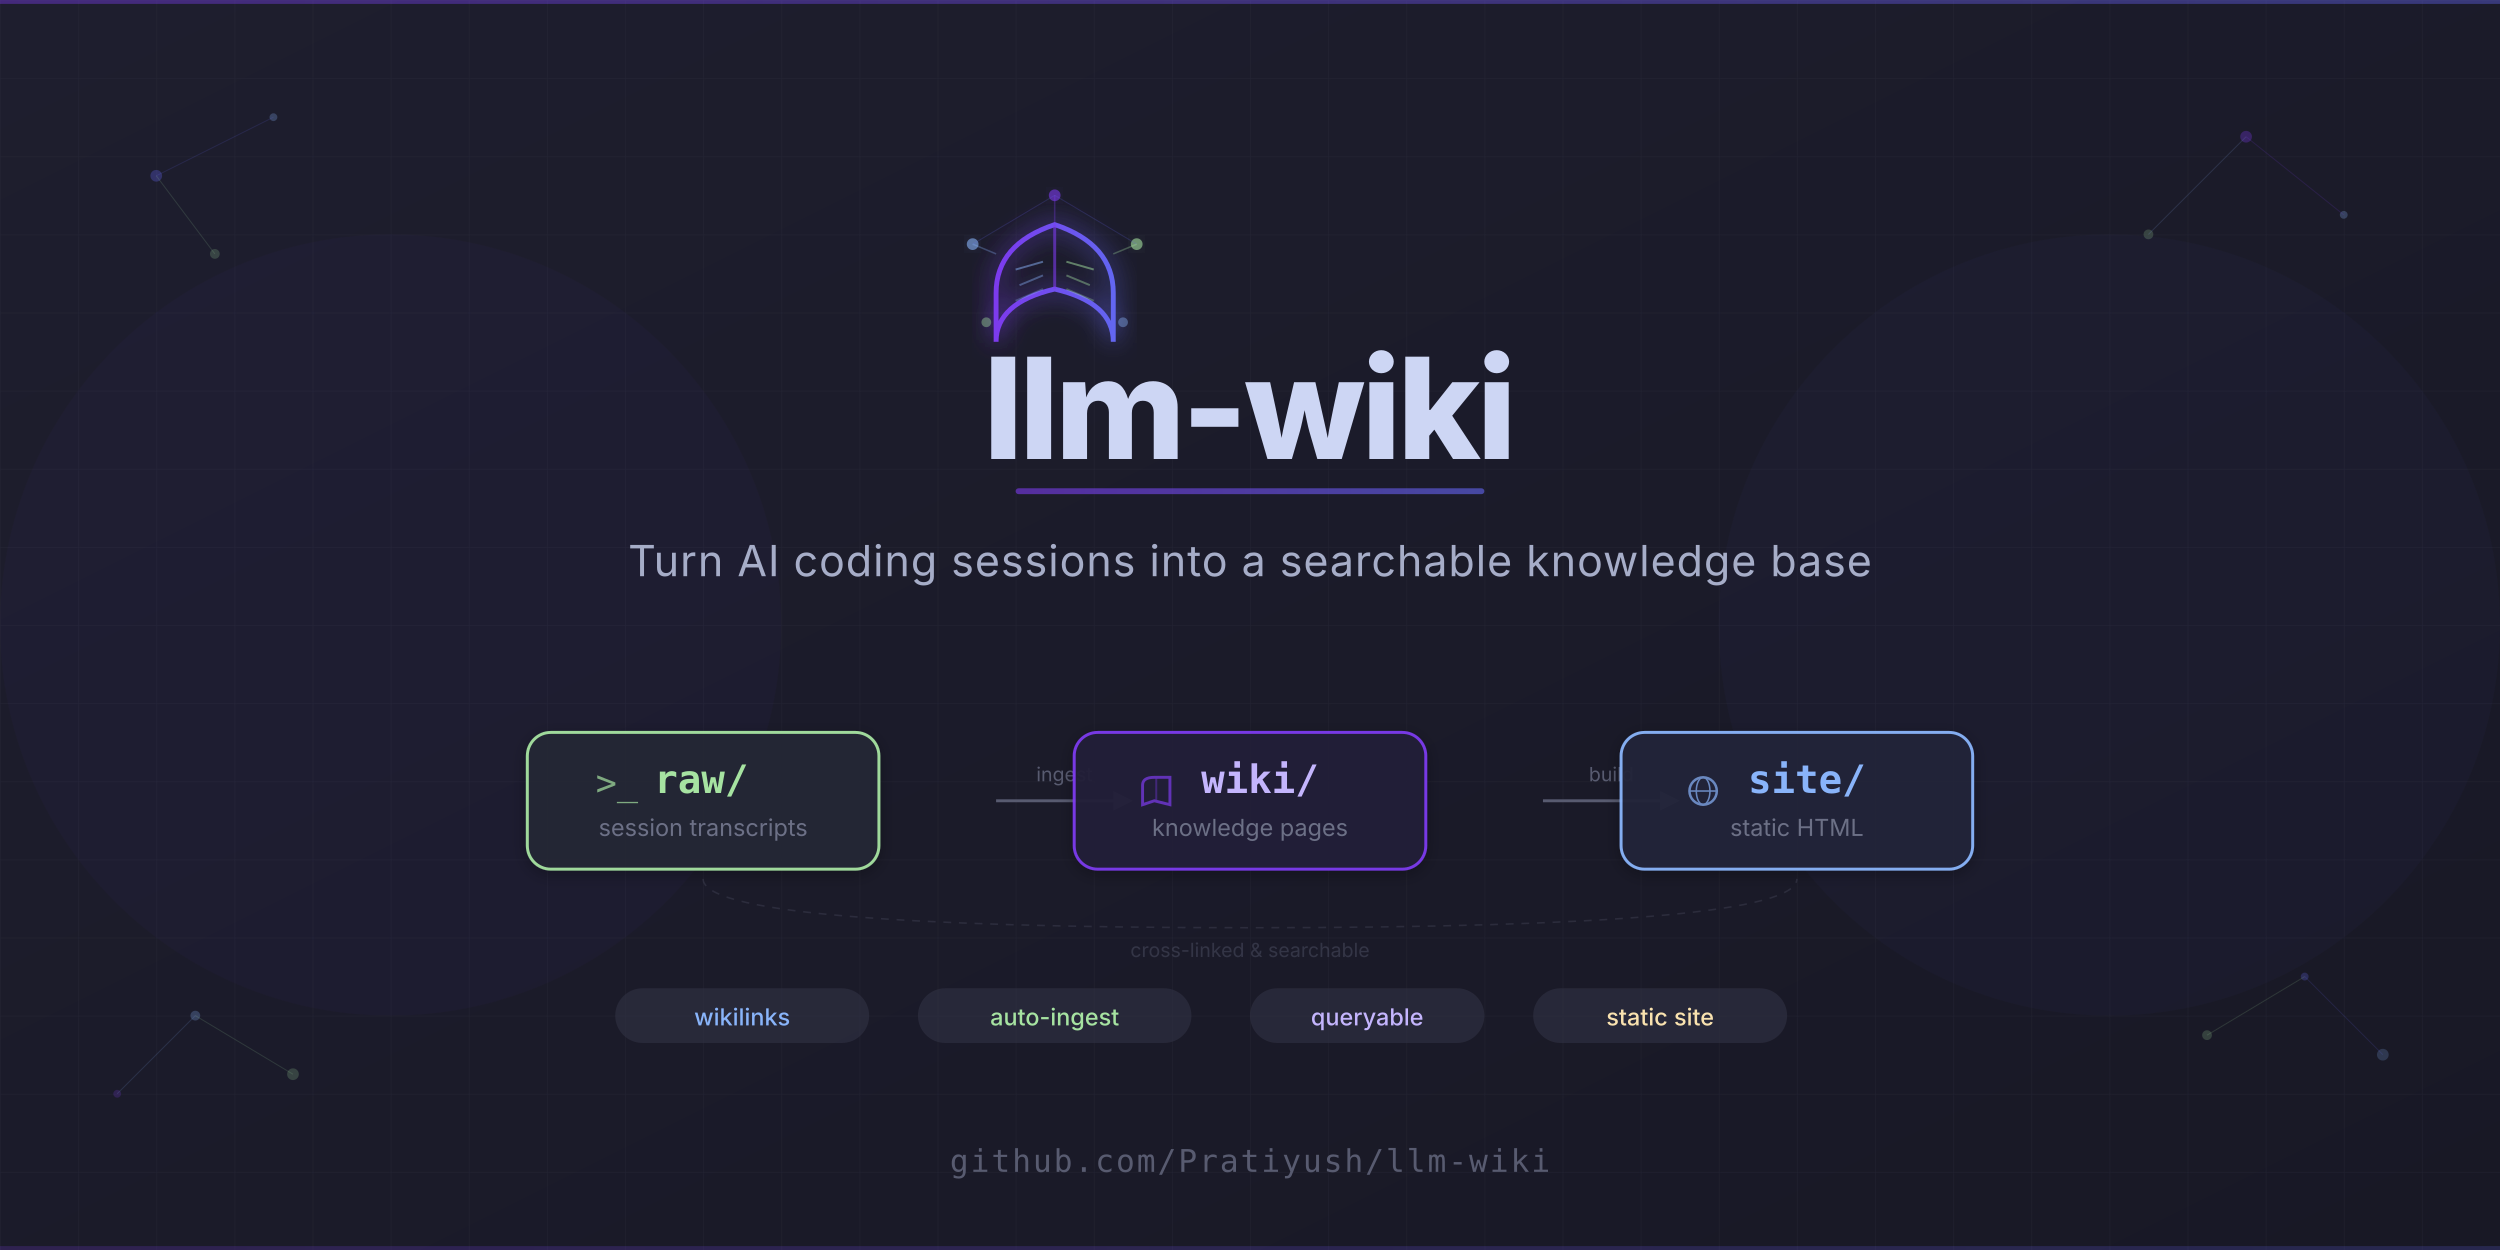
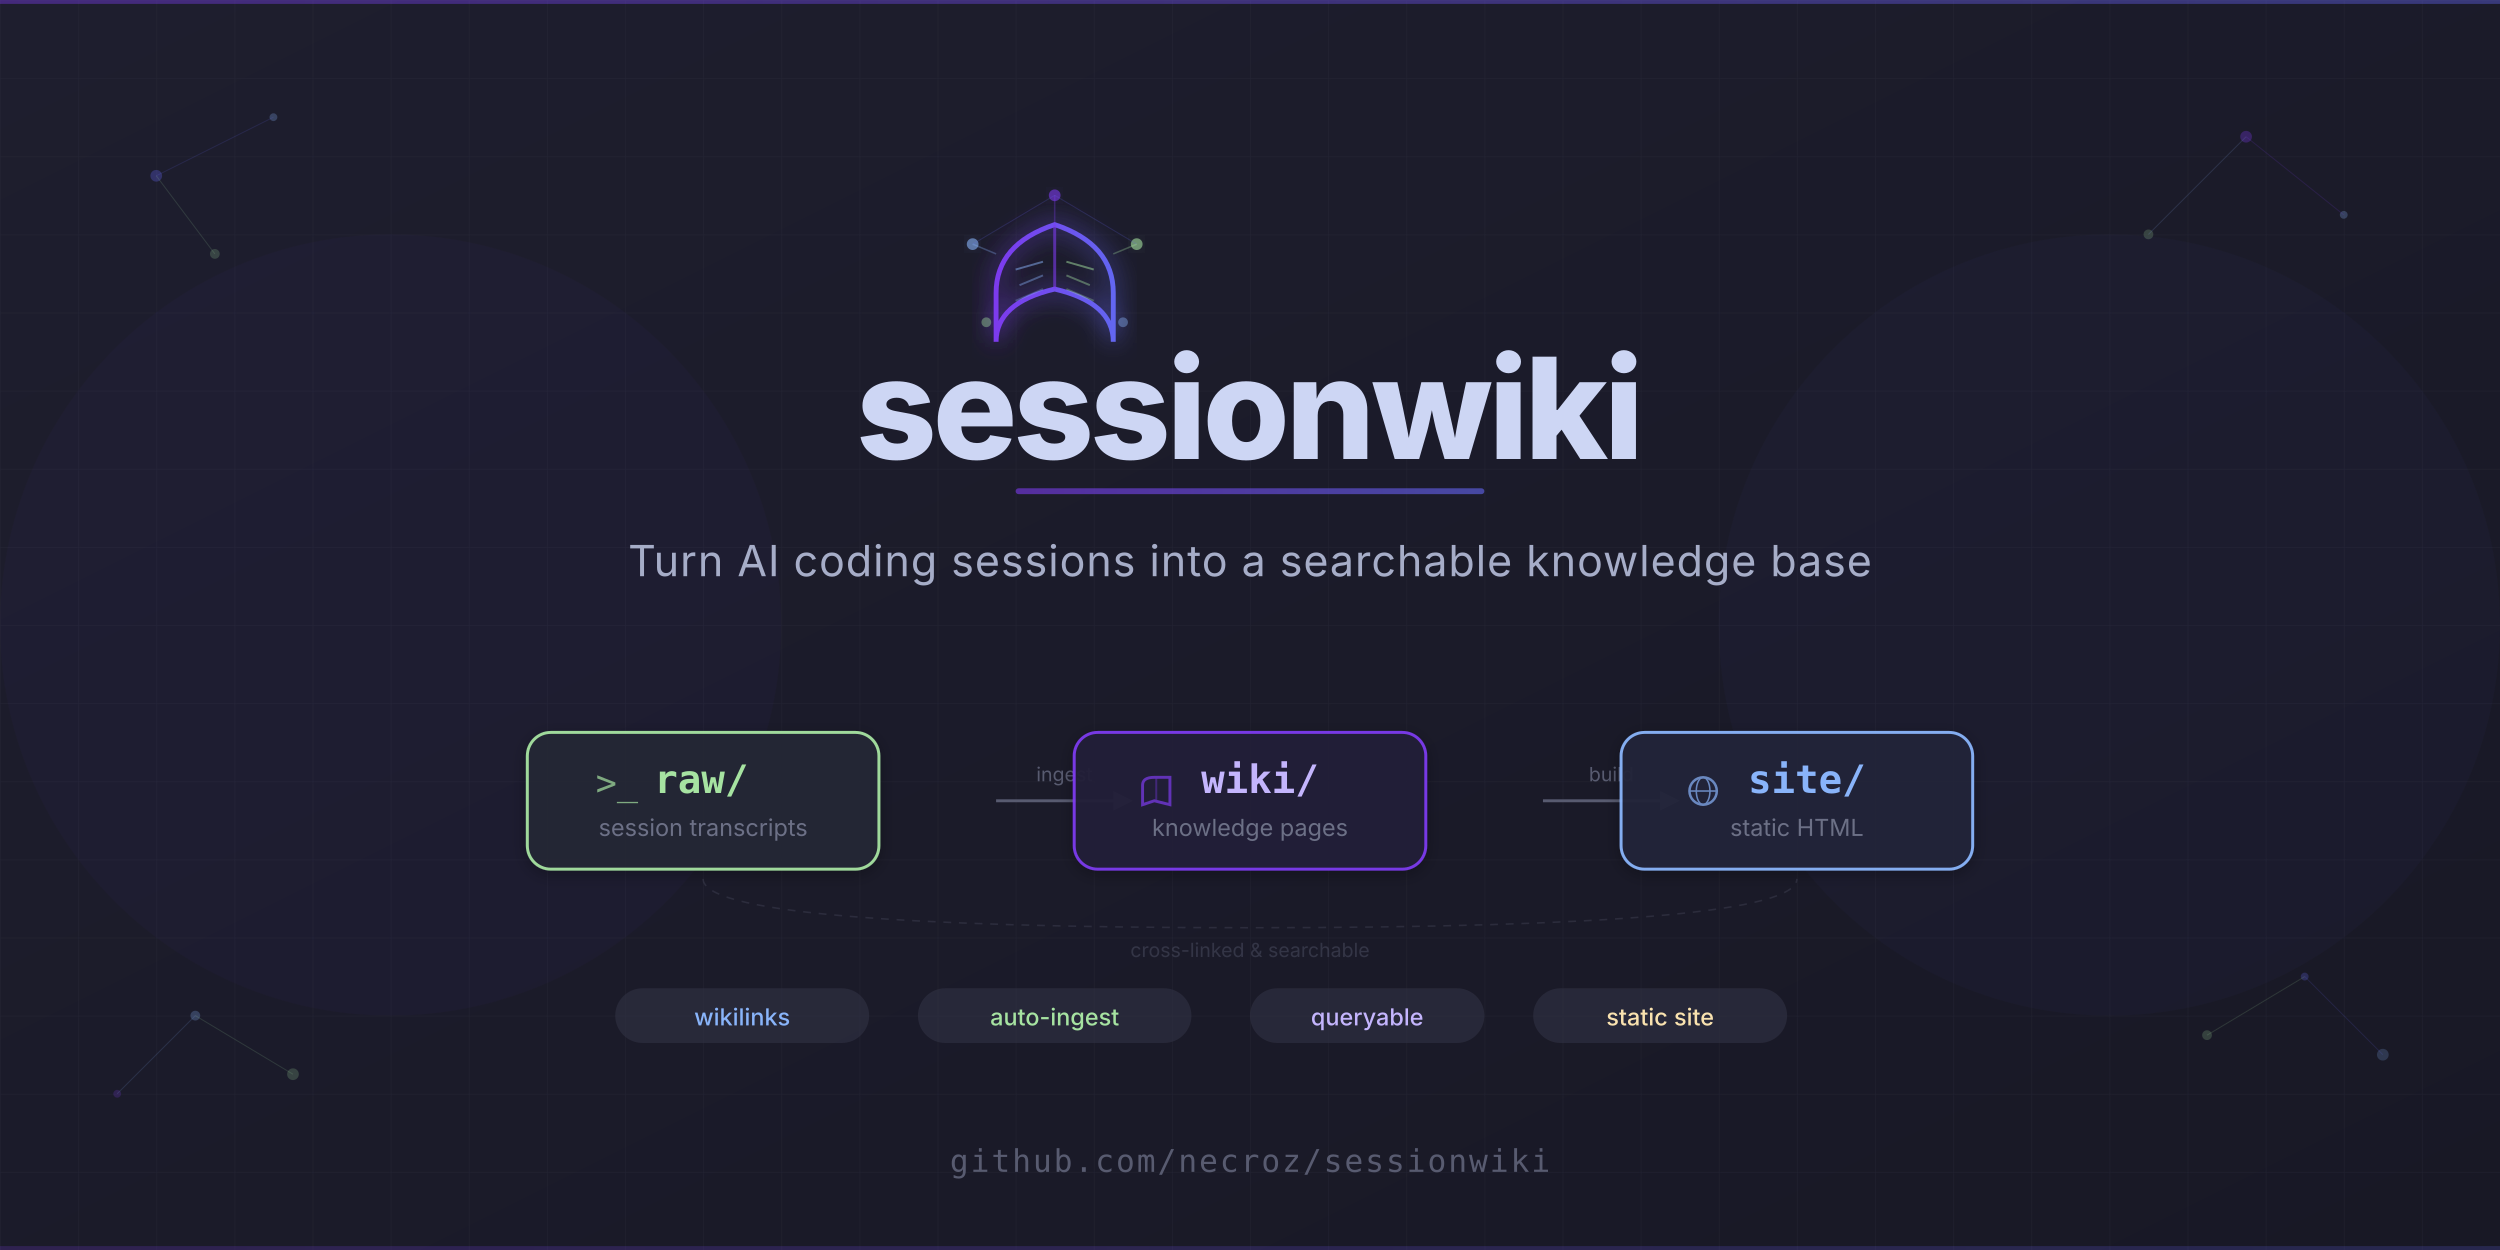
<svg xmlns="http://www.w3.org/2000/svg" width="1280" height="640" viewBox="0 0 1280 640">
  <defs>
    <linearGradient id="bg" x1="0%" y1="0%" x2="100%" y2="100%">
      <stop offset="0%" stop-color="#1e1e2e" />
      <stop offset="100%" stop-color="#181825" />
    </linearGradient>
    <linearGradient id="purpleGlow" x1="0%" y1="0%" x2="100%" y2="0%">
      <stop offset="0%" stop-color="#7c3aed" />
      <stop offset="100%" stop-color="#6366f1" />
    </linearGradient>
    <pattern id="grid" width="40" height="40" patternUnits="userSpaceOnUse">
      <path d="M 40 0 L 0 0 0 40" fill="none" stroke="#313244" stroke-width="0.5" opacity="0.4" />
    </pattern>
    <filter id="glow" x="-20%" y="-20%" width="140%" height="140%">
      <feGaussianBlur stdDeviation="6" result="blur" />
      <feMerge>
        <feMergeNode in="blur" />
        <feMergeNode in="SourceGraphic" />
      </feMerge>
    </filter>
    <filter id="shadow" x="-10%" y="-10%" width="130%" height="130%">
      <feDropShadow dx="0" dy="2" stdDeviation="4" flood-color="#000" flood-opacity="0.3" />
    </filter>
    <radialGradient id="nodeGlow" cx="50%" cy="50%" r="50%">
      <stop offset="0%" stop-color="#7c3aed" stop-opacity="0.3" />
      <stop offset="100%" stop-color="#7c3aed" stop-opacity="0" />
    </radialGradient>
  </defs>
  <rect width="1280" height="640" fill="url(#bg)" />
  <rect width="1280" height="640" fill="url(#grid)" />
  <circle cx="80" cy="90" r="3" fill="#6366f1" opacity="0.3" />
  <circle cx="140" cy="60" r="2" fill="#89b4fa" opacity="0.25" />
  <circle cx="110" cy="130" r="2.5" fill="#a6e3a1" opacity="0.2" />
  <line x1="80" y1="90" x2="140" y2="60" stroke="#6366f1" stroke-width="0.5" opacity="0.15" />
  <line x1="80" y1="90" x2="110" y2="130" stroke="#a6e3a1" stroke-width="0.5" opacity="0.15" />
  <circle cx="1150" cy="70" r="3" fill="#7c3aed" opacity="0.3" />
  <circle cx="1200" cy="110" r="2" fill="#89b4fa" opacity="0.25" />
  <circle cx="1100" cy="120" r="2.5" fill="#a6e3a1" opacity="0.2" />
  <line x1="1150" y1="70" x2="1200" y2="110" stroke="#7c3aed" stroke-width="0.5" opacity="0.15" />
  <line x1="1150" y1="70" x2="1100" y2="120" stroke="#89b4fa" stroke-width="0.5" opacity="0.15" />
  <circle cx="100" cy="520" r="2.5" fill="#89b4fa" opacity="0.25" />
  <circle cx="60" cy="560" r="2" fill="#7c3aed" opacity="0.2" />
  <circle cx="150" cy="550" r="3" fill="#a6e3a1" opacity="0.2" />
  <line x1="100" y1="520" x2="60" y2="560" stroke="#89b4fa" stroke-width="0.5" opacity="0.15" />
  <line x1="100" y1="520" x2="150" y2="550" stroke="#a6e3a1" stroke-width="0.5" opacity="0.15" />
  <circle cx="1180" cy="500" r="2" fill="#6366f1" opacity="0.25" />
  <circle cx="1220" cy="540" r="3" fill="#89b4fa" opacity="0.2" />
  <circle cx="1130" cy="530" r="2.5" fill="#a6e3a1" opacity="0.2" />
  <line x1="1180" y1="500" x2="1220" y2="540" stroke="#6366f1" stroke-width="0.5" opacity="0.15" />
  <line x1="1180" y1="500" x2="1130" y2="530" stroke="#a6e3a1" stroke-width="0.5" opacity="0.15" />
  <circle cx="200" cy="320" r="200" fill="#7c3aed" opacity="0.03" />
  <circle cx="1080" cy="320" r="200" fill="#6366f1" opacity="0.03" />
  <g transform="translate(540, 130)">
    <path d="M-30 20 Q-30 -5 0 -15 Q30 -5 30 20 L30 45 Q30 25 0 18 Q-30 25 -30 45 Z" fill="none" stroke="url(#purpleGlow)" stroke-width="2.5" filter="url(#glow)" />
    <line x1="0" y1="-15" x2="0" y2="18" stroke="#7c3aed" stroke-width="1.5" opacity="0.6" />
    <line x1="-20" y1="8" x2="-6" y2="4" stroke="#89b4fa" stroke-width="1" opacity="0.5" />
    <line x1="-18" y1="16" x2="-6" y2="11" stroke="#89b4fa" stroke-width="1" opacity="0.4" />
    <line x1="-20" y1="24" x2="-6" y2="18" stroke="#89b4fa" stroke-width="1" opacity="0.3" />
    <line x1="20" y1="8" x2="6" y2="4" stroke="#a6e3a1" stroke-width="1" opacity="0.5" />
    <line x1="18" y1="16" x2="6" y2="11" stroke="#a6e3a1" stroke-width="1" opacity="0.4" />
    <line x1="20" y1="24" x2="6" y2="18" stroke="#a6e3a1" stroke-width="1" opacity="0.3" />
    <circle cx="-42" cy="-5" r="3" fill="#89b4fa" opacity="0.6" filter="url(#glow)" />
    <circle cx="42" cy="-5" r="3" fill="#a6e3a1" opacity="0.6" filter="url(#glow)" />
    <circle cx="0" cy="-30" r="3" fill="#7c3aed" opacity="0.6" filter="url(#glow)" />
    <circle cx="-35" cy="35" r="2.5" fill="#a6e3a1" opacity="0.4" />
    <circle cx="35" cy="35" r="2.5" fill="#89b4fa" opacity="0.4" />
    <line x1="-42" y1="-5" x2="-30" y2="0" stroke="#89b4fa" stroke-width="0.8" opacity="0.3" />
    <line x1="42" y1="-5" x2="30" y2="0" stroke="#a6e3a1" stroke-width="0.8" opacity="0.3" />
    <line x1="0" y1="-30" x2="0" y2="-15" stroke="#7c3aed" stroke-width="0.8" opacity="0.3" />
    <line x1="-42" y1="-5" x2="0" y2="-30" stroke="#6366f1" stroke-width="0.5" opacity="0.2" />
    <line x1="42" y1="-5" x2="0" y2="-30" stroke="#6366f1" stroke-width="0.5" opacity="0.2" />
  </g>
  <text x="640" y="235" text-anchor="middle" font-family="'SF Pro Display', 'Inter', 'Segoe UI', system-ui, -apple-system, sans-serif" font-size="72" font-weight="800" letter-spacing="-2" fill="#cdd6f4">
-     llm-wiki
+     sessionwiki
  </text>
  <rect x="520" y="250" width="240" height="3" rx="1.5" fill="url(#purpleGlow)" opacity="0.6" />
  <text x="640" y="295" text-anchor="middle" font-family="'SF Pro Text', 'Inter', 'Segoe UI', system-ui, -apple-system, sans-serif" font-size="22" font-weight="400" fill="#a6adc8" letter-spacing="0.5">
    Turn AI coding sessions into a searchable knowledge base
  </text>
  <g transform="translate(640, 410)">
    <g transform="translate(-280, 0)">
      <rect x="-90" y="-35" width="180" height="70" rx="12" fill="#1e1e2e" stroke="#a6e3a1" stroke-width="1.5" filter="url(#shadow)" opacity="0.95" />
      <rect x="-90" y="-35" width="180" height="70" rx="12" fill="#a6e3a1" opacity="0.05" />
      <text x="-55" y="-3" font-family="'SF Mono', 'Fira Code', 'JetBrains Mono', monospace" font-size="18" fill="#a6e3a1" opacity="0.7">&gt;_</text>
      <text x="-25" y="-4" font-family="'SF Mono', 'Fira Code', 'JetBrains Mono', monospace" font-size="20" font-weight="600" fill="#a6e3a1">raw/</text>
      <text x="0" y="18" text-anchor="middle" font-family="'SF Pro Text', 'Inter', system-ui, sans-serif" font-size="12" fill="#6c7086">session transcripts</text>
    </g>
    <g transform="translate(-130, 0)">
      <line x1="0" y1="0" x2="60" y2="0" stroke="#585b70" stroke-width="1.5" />
      <polygon points="60,-5 70,0 60,5" fill="#585b70" />
      <text x="35" y="-10" text-anchor="middle" font-family="'SF Pro Text', 'Inter', system-ui, sans-serif" font-size="10" fill="#585b70">ingest</text>
    </g>
    <g transform="translate(0, 0)">
      <rect x="-90" y="-35" width="180" height="70" rx="12" fill="#1e1e2e" stroke="#7c3aed" stroke-width="1.5" filter="url(#shadow)" opacity="0.95" />
      <rect x="-90" y="-35" width="180" height="70" rx="12" fill="#7c3aed" opacity="0.05" />
      <g transform="translate(-55, -12)" opacity="0.7">
        <path d="M0 4 Q0 0 6 0 L14 0 Q14 0 14 4 L14 14 Q14 14 6 12 Q0 14 0 14 Z" fill="none" stroke="#7c3aed" stroke-width="1.5" />
        <line x1="7" y1="0" x2="7" y2="12" stroke="#7c3aed" stroke-width="1" opacity="0.5" />
      </g>
      <text x="-25" y="-4" font-family="'SF Mono', 'Fira Code', 'JetBrains Mono', monospace" font-size="20" font-weight="600" fill="#c4b5fd">wiki/</text>
      <text x="0" y="18" text-anchor="middle" font-family="'SF Pro Text', 'Inter', system-ui, sans-serif" font-size="12" fill="#6c7086">knowledge pages</text>
    </g>
    <g transform="translate(150, 0)">
      <line x1="0" y1="0" x2="60" y2="0" stroke="#585b70" stroke-width="1.5" />
      <polygon points="60,-5 70,0 60,5" fill="#585b70" />
      <text x="35" y="-10" text-anchor="middle" font-family="'SF Pro Text', 'Inter', system-ui, sans-serif" font-size="10" fill="#585b70">build</text>
    </g>
    <g transform="translate(280, 0)">
      <rect x="-90" y="-35" width="180" height="70" rx="12" fill="#1e1e2e" stroke="#89b4fa" stroke-width="1.5" filter="url(#shadow)" opacity="0.95" />
      <rect x="-90" y="-35" width="180" height="70" rx="12" fill="#89b4fa" opacity="0.05" />
      <g transform="translate(-55, -12)" opacity="0.7">
        <circle cx="7" cy="7" r="7" fill="none" stroke="#89b4fa" stroke-width="1.3" />
        <ellipse cx="7" cy="7" rx="3.5" ry="7" fill="none" stroke="#89b4fa" stroke-width="0.8" />
        <line x1="0" y1="7" x2="14" y2="7" stroke="#89b4fa" stroke-width="0.8" />
      </g>
      <text x="-25" y="-4" font-family="'SF Mono', 'Fira Code', 'JetBrains Mono', monospace" font-size="20" font-weight="600" fill="#89b4fa">site/</text>
      <text x="0" y="18" text-anchor="middle" font-family="'SF Pro Text', 'Inter', system-ui, sans-serif" font-size="12" fill="#6c7086">static HTML</text>
    </g>
    <path d="M-280 40 Q-280 65 0 65 Q280 65 280 40" fill="none" stroke="#45475a" stroke-width="0.8" stroke-dasharray="4 4" opacity="0.4" />
    <text x="0" y="80" text-anchor="middle" font-family="'SF Pro Text', 'Inter', system-ui, sans-serif" font-size="10" fill="#45475a" opacity="0.6">cross-linked &amp; searchable</text>
  </g>
  <g transform="translate(640, 520)">
    <g transform="translate(-260, 0)">
      <rect x="-65" y="-14" width="130" height="28" rx="14" fill="#313244" opacity="0.6" />
      <text x="0" y="5" text-anchor="middle" font-family="'SF Pro Text', 'Inter', system-ui, sans-serif" font-size="12" font-weight="500" fill="#89b4fa">wikilinks</text>
    </g>
    <g transform="translate(-100, 0)">
      <rect x="-70" y="-14" width="140" height="28" rx="14" fill="#313244" opacity="0.6" />
      <text x="0" y="5" text-anchor="middle" font-family="'SF Pro Text', 'Inter', system-ui, sans-serif" font-size="12" font-weight="500" fill="#a6e3a1">auto-ingest</text>
    </g>
    <g transform="translate(60, 0)">
      <rect x="-60" y="-14" width="120" height="28" rx="14" fill="#313244" opacity="0.6" />
      <text x="0" y="5" text-anchor="middle" font-family="'SF Pro Text', 'Inter', system-ui, sans-serif" font-size="12" font-weight="500" fill="#c4b5fd">queryable</text>
    </g>
    <g transform="translate(210, 0)">
      <rect x="-65" y="-14" width="130" height="28" rx="14" fill="#313244" opacity="0.6" />
      <text x="0" y="5" text-anchor="middle" font-family="'SF Pro Text', 'Inter', system-ui, sans-serif" font-size="12" font-weight="500" fill="#f9e2af">static site</text>
    </g>
  </g>
  <text x="640" y="600" text-anchor="middle" font-family="'SF Mono', 'Fira Code', 'JetBrains Mono', monospace" font-size="16" fill="#585b70" letter-spacing="1">
-     github.com/Pratiyush/llm-wiki
+     github.com/necroz/sessionwiki
  </text>
  <rect x="0" y="0" width="1280" height="2" fill="url(#purpleGlow)" opacity="0.4" />
  <rect x="0" y="638" width="1280" height="2" fill="url(#purpleGlow)" opacity="0.2" />
</svg>
